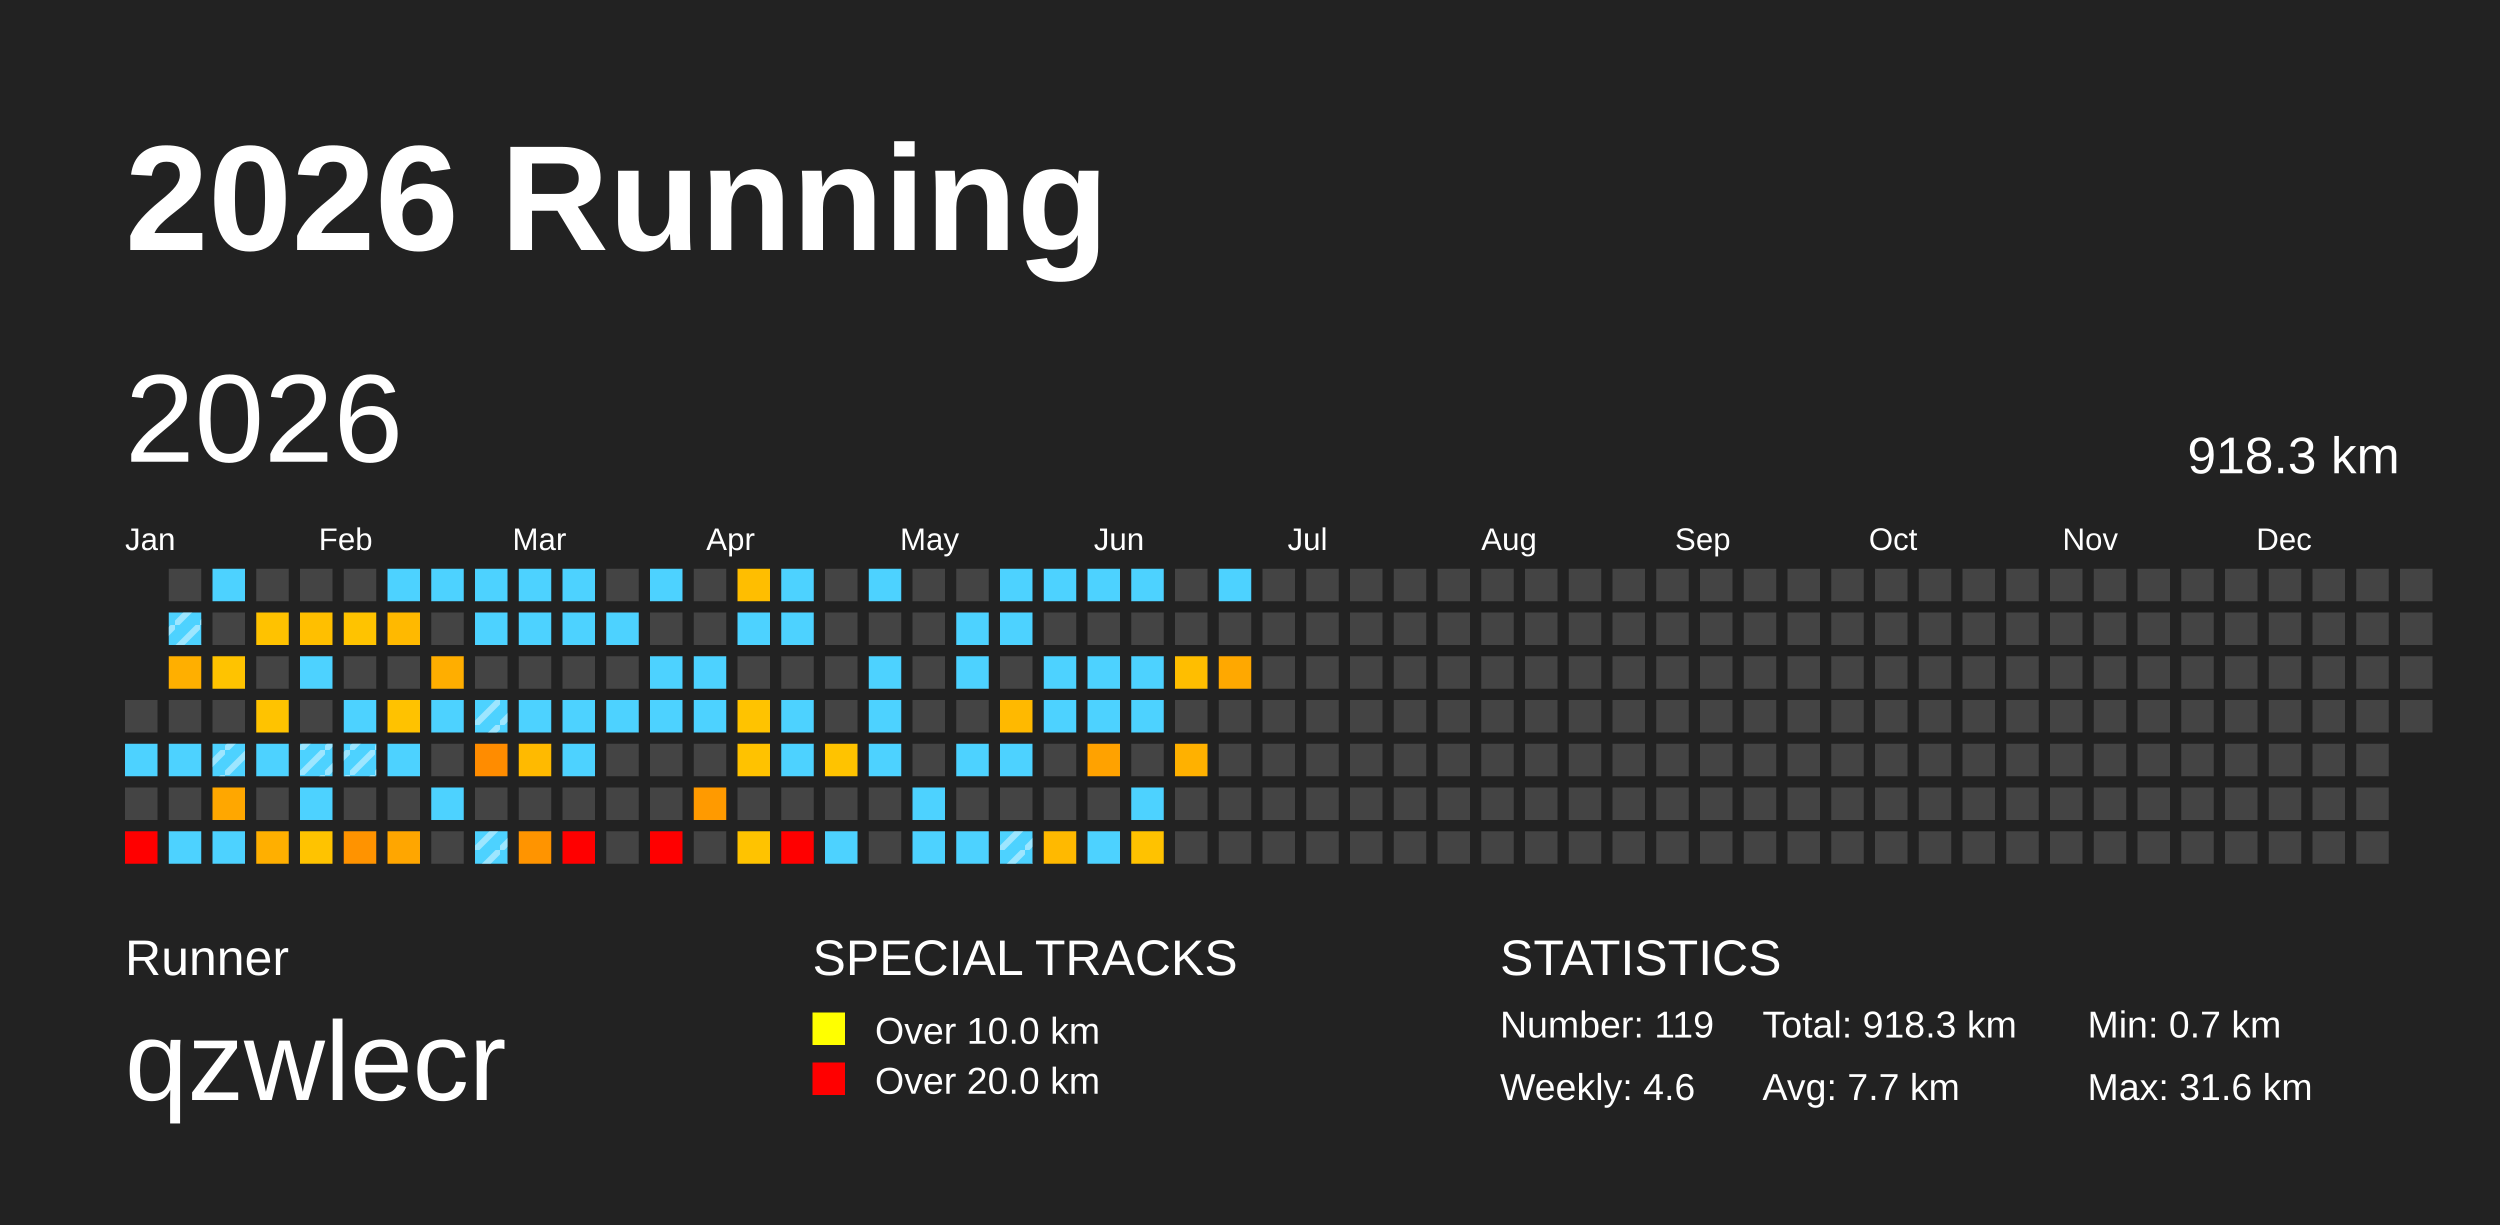
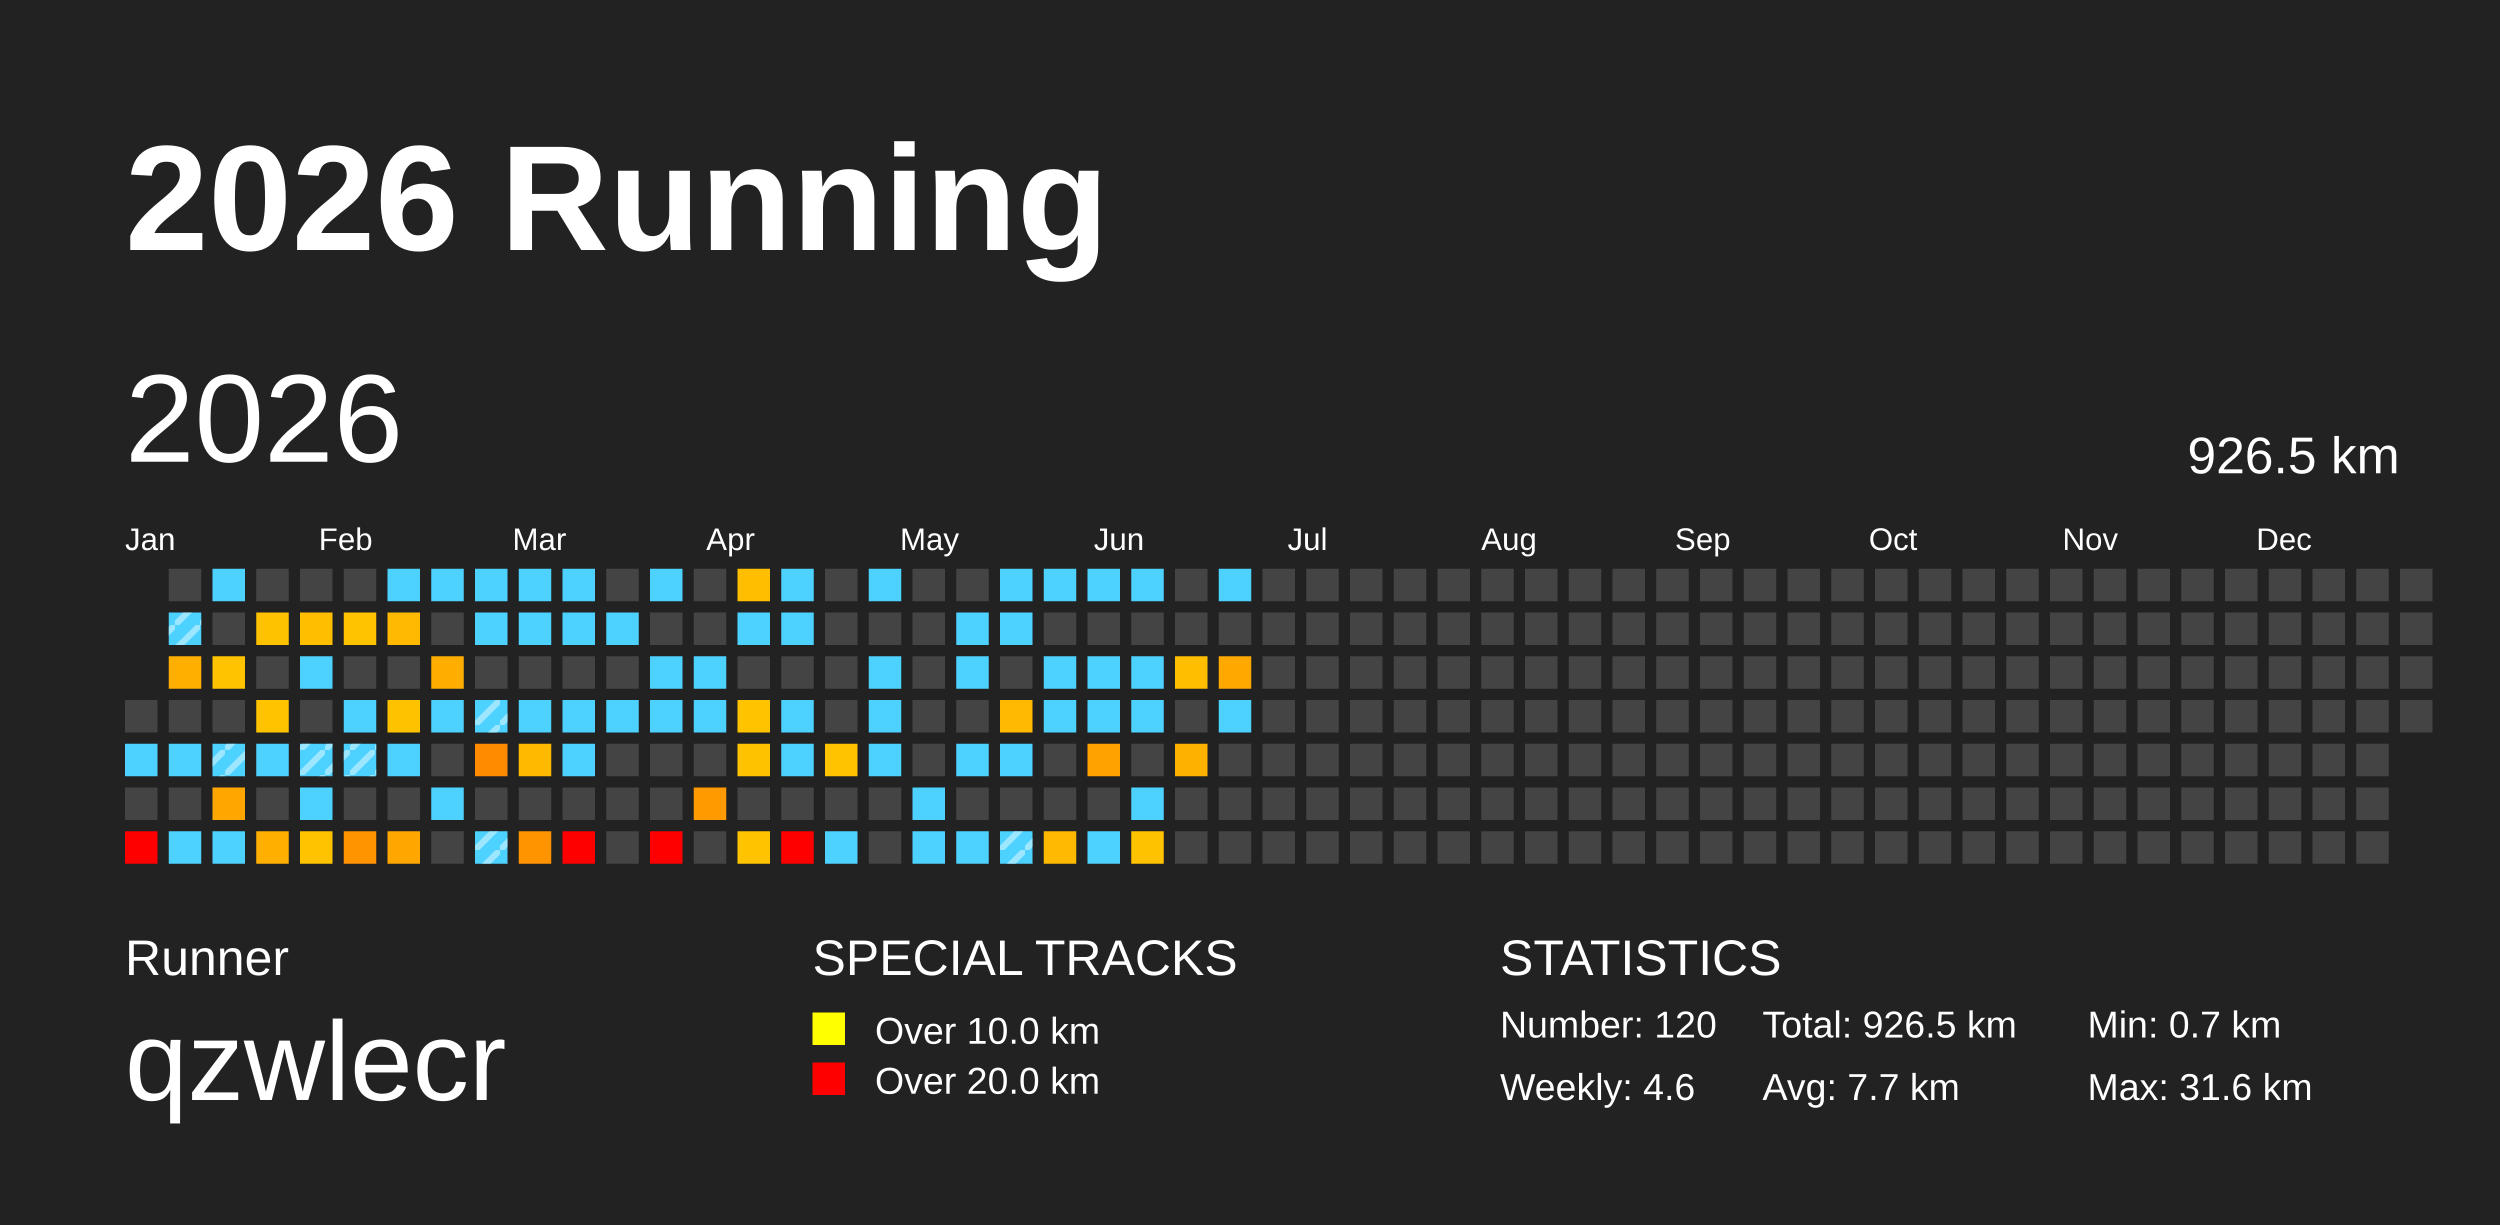
<svg xmlns="http://www.w3.org/2000/svg" baseProfile="full" height="98mm" version="1.1" viewBox="0,0,200,98" width="200mm">
  <defs>
    <pattern height="2" id="indoor-stripe" patternUnits="userSpaceOnUse" width="2">
      <line stroke="white" stroke-opacity="0.45" stroke-width="0.5" x1="0" x2="2" y1="2" y2="0" />
    </pattern>
  </defs>
  <rect fill="#222222" height="98" width="200" x="0" y="0" />
  <text fill="#FFFFFF" style="font-size:12px; font-family:Arial; font-weight:bold;" x="10" y="20">2026 Running</text>
  <text fill="#FFFFFF" style="font-size:4px; font-family:Arial" x="10" y="78">Runner</text>
  <text fill="#FFFFFF" style="font-size:9px; font-family:Arial" x="10" y="88">qzwlecr</text>
  <text fill="#FFFFFF" style="font-size:4px; font-family:Arial" x="65" y="78">SPECIAL TRACKS</text>
  <rect fill="yellow" height="2.6" width="2.6" x="65" y="81" />
  <text fill="#FFFFFF" style="font-size:3px; font-family:Arial" x="70" y="83.5">Over 10.0 km</text>
  <rect fill="red" height="2.6" width="2.6" x="65" y="85" />
  <text fill="#FFFFFF" style="font-size:3px; font-family:Arial" x="70" y="87.5">Over 20.0 km</text>
  <text fill="#FFFFFF" style="font-size:4px; font-family:Arial" x="120" y="78">STATISTICS</text>
-   <text fill="#FFFFFF" style="font-size:3px; font-family:Arial" x="120" y="83">Number: 119</text>
+   <text fill="#FFFFFF" style="font-size:3px; font-family:Arial" x="120" y="83">Number: 120</text>
  <text fill="#FFFFFF" style="font-size:3px; font-family:Arial" x="120" y="88">Weekly: 4.6</text>
-   <text fill="#FFFFFF" style="font-size:3px; font-family:Arial" x="141" y="83">Total: 918.3 km</text>
+   <text fill="#FFFFFF" style="font-size:3px; font-family:Arial" x="141" y="83">Total: 926.5 km</text>
  <text fill="#FFFFFF" style="font-size:3px; font-family:Arial" x="141" y="88">Avg: 7.7 km</text>
  <text fill="#FFFFFF" style="font-size:3px; font-family:Arial" x="167" y="83">Min: 0.7 km</text>
  <text fill="#FFFFFF" style="font-size:3px; font-family:Arial" x="167" y="88">Max: 31.6 km</text>
  <text dominant-baseline="hanging" fill="#FFFFFF" style="font-size:10.0px; font-family:Arial;" x="10" y="30">2026</text>
-   <text dominant-baseline="hanging" fill="#FFFFFF" style="font-size:4.125px; font-family:Arial;" x="175" y="35">918.3 km</text>
+   <text dominant-baseline="hanging" fill="#FFFFFF" style="font-size:4.125px; font-family:Arial;" x="175" y="35">926.5 km</text>
  <text fill="#FFFFFF" style="font-size:2.5px; font-family:Arial" x="10.0" y="44">Jan</text>
  <text fill="#FFFFFF" style="font-size:2.5px; font-family:Arial" x="25.5" y="44">Feb</text>
  <text fill="#FFFFFF" style="font-size:2.5px; font-family:Arial" x="41.0" y="44">Mar</text>
  <text fill="#FFFFFF" style="font-size:2.5px; font-family:Arial" x="56.5" y="44">Apr</text>
  <text fill="#FFFFFF" style="font-size:2.5px; font-family:Arial" x="72.0" y="44">May</text>
  <text fill="#FFFFFF" style="font-size:2.5px; font-family:Arial" x="87.5" y="44">Jun</text>
  <text fill="#FFFFFF" style="font-size:2.5px; font-family:Arial" x="103.0" y="44">Jul</text>
  <text fill="#FFFFFF" style="font-size:2.5px; font-family:Arial" x="118.5" y="44">Aug</text>
  <text fill="#FFFFFF" style="font-size:2.5px; font-family:Arial" x="134.0" y="44">Sep</text>
  <text fill="#FFFFFF" style="font-size:2.5px; font-family:Arial" x="149.5" y="44">Oct</text>
  <text fill="#FFFFFF" style="font-size:2.5px; font-family:Arial" x="165.0" y="44">Nov</text>
  <text fill="#FFFFFF" style="font-size:2.5px; font-family:Arial" x="180.5" y="44">Dec</text>
  <rect fill="#444444" height="2.6" width="2.6" x="10.0" y="56.0" />
  <rect fill="#4dd2ff" height="2.6" width="2.6" x="10.0" y="59.5" />
  <rect fill="#444444" height="2.6" width="2.6" x="10.0" y="63.0" />
  <rect fill="red" height="2.6" width="2.6" x="10.0" y="66.5" />
  <rect fill="#444444" height="2.6" width="2.6" x="13.5" y="45.5" />
  <rect fill="#4dd2ff" height="2.6" width="2.6" x="13.5" y="49.0" />
  <rect fill="url(#indoor-stripe)" height="2.6" style="pointer-events: none;" width="2.6" x="13.5" y="49.0" />
  <rect fill="#ffaf00" height="2.6" width="2.6" x="13.5" y="52.5" />
  <rect fill="#444444" height="2.6" width="2.6" x="13.5" y="56.0" />
  <rect fill="#4dd2ff" height="2.6" width="2.6" x="13.5" y="59.5" />
  <rect fill="#444444" height="2.6" width="2.6" x="13.5" y="63.0" />
  <rect fill="#4dd2ff" height="2.6" width="2.6" x="13.5" y="66.5" />
  <rect fill="#4dd2ff" height="2.6" width="2.6" x="17.0" y="45.5" />
  <rect fill="#444444" height="2.6" width="2.6" x="17.0" y="49.0" />
  <rect fill="#ffc300" height="2.6" width="2.6" x="17.0" y="52.5" />
  <rect fill="#444444" height="2.6" width="2.6" x="17.0" y="56.0" />
  <rect fill="#4dd2ff" height="2.6" width="2.6" x="17.0" y="59.5" />
  <rect fill="url(#indoor-stripe)" height="2.6" style="pointer-events: none;" width="2.6" x="17.0" y="59.5" />
  <rect fill="#ffa700" height="2.6" width="2.6" x="17.0" y="63.0" />
  <rect fill="#4dd2ff" height="2.6" width="2.6" x="17.0" y="66.5" />
  <rect fill="#444444" height="2.6" width="2.6" x="20.5" y="45.5" />
  <rect fill="#ffc200" height="2.6" width="2.6" x="20.5" y="49.0" />
  <rect fill="#444444" height="2.6" width="2.6" x="20.5" y="52.5" />
  <rect fill="#ffc300" height="2.6" width="2.6" x="20.5" y="56.0" />
  <rect fill="#4dd2ff" height="2.6" width="2.6" x="20.5" y="59.5" />
  <rect fill="#444444" height="2.6" width="2.6" x="20.5" y="63.0" />
  <rect fill="#ffaf00" height="2.6" width="2.6" x="20.5" y="66.5" />
  <rect fill="#444444" height="2.6" width="2.6" x="24.0" y="45.5" />
  <rect fill="#ffbf00" height="2.6" width="2.6" x="24.0" y="49.0" />
  <rect fill="#4dd2ff" height="2.6" width="2.6" x="24.0" y="52.5" />
  <rect fill="#444444" height="2.6" width="2.6" x="24.0" y="56.0" />
  <rect fill="#4dd2ff" height="2.6" width="2.6" x="24.0" y="59.5" />
  <rect fill="url(#indoor-stripe)" height="2.6" style="pointer-events: none;" width="2.6" x="24.0" y="59.5" />
  <rect fill="#4dd2ff" height="2.6" width="2.6" x="24.0" y="63.0" />
  <rect fill="#ffc300" height="2.6" width="2.6" x="24.0" y="66.5" />
  <rect fill="#444444" height="2.6" width="2.6" x="27.5" y="45.5" />
  <rect fill="#ffc300" height="2.6" width="2.6" x="27.5" y="49.0" />
  <rect fill="#444444" height="2.6" width="2.6" x="27.5" y="52.5" />
  <rect fill="#4dd2ff" height="2.6" width="2.6" x="27.5" y="56.0" />
  <rect fill="#4dd2ff" height="2.6" width="2.6" x="27.5" y="59.5" />
  <rect fill="url(#indoor-stripe)" height="2.6" style="pointer-events: none;" width="2.6" x="27.5" y="59.5" />
  <rect fill="#444444" height="2.6" width="2.6" x="27.5" y="63.0" />
  <rect fill="#ff9300" height="2.6" width="2.6" x="27.5" y="66.5" />
  <rect fill="#4dd2ff" height="2.6" width="2.6" x="31.0" y="45.5" />
  <rect fill="#ffb900" height="2.6" width="2.6" x="31.0" y="49.0" />
  <rect fill="#444444" height="2.6" width="2.6" x="31.0" y="52.5" />
  <rect fill="#ffc200" height="2.6" width="2.6" x="31.0" y="56.0" />
  <rect fill="#4dd2ff" height="2.6" width="2.6" x="31.0" y="59.5" />
  <rect fill="#444444" height="2.6" width="2.6" x="31.0" y="63.0" />
  <rect fill="#ffa600" height="2.6" width="2.6" x="31.0" y="66.5" />
  <rect fill="#4dd2ff" height="2.6" width="2.6" x="34.5" y="45.5" />
  <rect fill="#444444" height="2.6" width="2.6" x="34.5" y="49.0" />
  <rect fill="#ffae00" height="2.6" width="2.6" x="34.5" y="52.5" />
  <rect fill="#4dd2ff" height="2.6" width="2.6" x="34.5" y="56.0" />
  <rect fill="#444444" height="2.6" width="2.6" x="34.5" y="59.5" />
  <rect fill="#4dd2ff" height="2.6" width="2.6" x="34.5" y="63.0" />
  <rect fill="#444444" height="2.6" width="2.6" x="34.5" y="66.5" />
  <rect fill="#4dd2ff" height="2.6" width="2.6" x="38.0" y="45.5" />
  <rect fill="#4dd2ff" height="2.6" width="2.6" x="38.0" y="49.0" />
  <rect fill="#444444" height="2.6" width="2.6" x="38.0" y="52.5" />
  <rect fill="#4dd2ff" height="2.6" width="2.6" x="38.0" y="56.0" />
  <rect fill="url(#indoor-stripe)" height="2.6" style="pointer-events: none;" width="2.6" x="38.0" y="56.0" />
  <rect fill="#ff8c00" height="2.6" width="2.6" x="38.0" y="59.5" />
  <rect fill="#444444" height="2.6" width="2.6" x="38.0" y="63.0" />
  <rect fill="#4dd2ff" height="2.6" width="2.6" x="38.0" y="66.5" />
  <rect fill="url(#indoor-stripe)" height="2.6" style="pointer-events: none;" width="2.6" x="38.0" y="66.5" />
  <rect fill="#4dd2ff" height="2.6" width="2.6" x="41.5" y="45.5" />
  <rect fill="#4dd2ff" height="2.6" width="2.6" x="41.5" y="49.0" />
  <rect fill="#444444" height="2.6" width="2.6" x="41.5" y="52.5" />
  <rect fill="#4dd2ff" height="2.6" width="2.6" x="41.5" y="56.0" />
  <rect fill="#ffba00" height="2.6" width="2.6" x="41.5" y="59.5" />
  <rect fill="#444444" height="2.6" width="2.6" x="41.5" y="63.0" />
  <rect fill="#ff9400" height="2.6" width="2.6" x="41.5" y="66.5" />
  <rect fill="#4dd2ff" height="2.6" width="2.6" x="45.0" y="45.5" />
  <rect fill="#4dd2ff" height="2.6" width="2.6" x="45.0" y="49.0" />
  <rect fill="#444444" height="2.6" width="2.6" x="45.0" y="52.5" />
  <rect fill="#4dd2ff" height="2.6" width="2.6" x="45.0" y="56.0" />
  <rect fill="#4dd2ff" height="2.6" width="2.6" x="45.0" y="59.5" />
  <rect fill="#444444" height="2.6" width="2.6" x="45.0" y="63.0" />
  <rect fill="red" height="2.6" width="2.6" x="45.0" y="66.5" />
  <rect fill="#444444" height="2.6" width="2.6" x="48.5" y="45.5" />
  <rect fill="#4dd2ff" height="2.6" width="2.6" x="48.5" y="49.0" />
  <rect fill="#444444" height="2.6" width="2.6" x="48.5" y="52.5" />
  <rect fill="#4dd2ff" height="2.6" width="2.6" x="48.5" y="56.0" />
  <rect fill="#444444" height="2.6" width="2.6" x="48.5" y="59.5" />
  <rect fill="#444444" height="2.6" width="2.6" x="48.5" y="63.0" />
  <rect fill="#444444" height="2.6" width="2.6" x="48.5" y="66.5" />
  <rect fill="#4dd2ff" height="2.6" width="2.6" x="52.0" y="45.5" />
  <rect fill="#444444" height="2.6" width="2.6" x="52.0" y="49.0" />
  <rect fill="#4dd2ff" height="2.6" width="2.6" x="52.0" y="52.5" />
  <rect fill="#4dd2ff" height="2.6" width="2.6" x="52.0" y="56.0" />
  <rect fill="#444444" height="2.6" width="2.6" x="52.0" y="59.5" />
  <rect fill="#444444" height="2.6" width="2.6" x="52.0" y="63.0" />
  <rect fill="red" height="2.6" width="2.6" x="52.0" y="66.5" />
  <rect fill="#444444" height="2.6" width="2.6" x="55.5" y="45.5" />
  <rect fill="#444444" height="2.6" width="2.6" x="55.5" y="49.0" />
  <rect fill="#4dd2ff" height="2.6" width="2.6" x="55.5" y="52.5" />
  <rect fill="#4dd2ff" height="2.6" width="2.6" x="55.5" y="56.0" />
  <rect fill="#444444" height="2.6" width="2.6" x="55.5" y="59.5" />
  <rect fill="#ff9a00" height="2.6" width="2.6" x="55.5" y="63.0" />
  <rect fill="#444444" height="2.6" width="2.6" x="55.5" y="66.5" />
  <rect fill="#ffbe00" height="2.6" width="2.6" x="59.0" y="45.5" />
  <rect fill="#4dd2ff" height="2.6" width="2.6" x="59.0" y="49.0" />
  <rect fill="#444444" height="2.6" width="2.6" x="59.0" y="52.5" />
  <rect fill="#ffc300" height="2.6" width="2.6" x="59.0" y="56.0" />
  <rect fill="#ffc200" height="2.6" width="2.6" x="59.0" y="59.5" />
  <rect fill="#444444" height="2.6" width="2.6" x="59.0" y="63.0" />
  <rect fill="#ffc300" height="2.6" width="2.6" x="59.0" y="66.5" />
  <rect fill="#4dd2ff" height="2.6" width="2.6" x="62.5" y="45.5" />
  <rect fill="#4dd2ff" height="2.6" width="2.6" x="62.5" y="49.0" />
  <rect fill="#444444" height="2.6" width="2.6" x="62.5" y="52.5" />
  <rect fill="#4dd2ff" height="2.6" width="2.6" x="62.5" y="56.0" />
  <rect fill="#4dd2ff" height="2.6" width="2.6" x="62.5" y="59.5" />
  <rect fill="#444444" height="2.6" width="2.6" x="62.5" y="63.0" />
  <rect fill="red" height="2.6" width="2.6" x="62.5" y="66.5" />
  <rect fill="#444444" height="2.6" width="2.6" x="66.0" y="45.5" />
  <rect fill="#444444" height="2.6" width="2.6" x="66.0" y="49.0" />
  <rect fill="#444444" height="2.6" width="2.6" x="66.0" y="52.5" />
  <rect fill="#444444" height="2.6" width="2.6" x="66.0" y="56.0" />
  <rect fill="#ffc300" height="2.6" width="2.6" x="66.0" y="59.5" />
  <rect fill="#444444" height="2.6" width="2.6" x="66.0" y="63.0" />
  <rect fill="#4dd2ff" height="2.6" width="2.6" x="66.0" y="66.5" />
  <rect fill="#4dd2ff" height="2.6" width="2.6" x="69.5" y="45.5" />
  <rect fill="#444444" height="2.6" width="2.6" x="69.5" y="49.0" />
  <rect fill="#4dd2ff" height="2.6" width="2.6" x="69.5" y="52.5" />
  <rect fill="#4dd2ff" height="2.6" width="2.6" x="69.5" y="56.0" />
  <rect fill="#4dd2ff" height="2.6" width="2.6" x="69.5" y="59.5" />
  <rect fill="#444444" height="2.6" width="2.6" x="69.5" y="63.0" />
  <rect fill="#444444" height="2.6" width="2.6" x="69.5" y="66.5" />
  <rect fill="#444444" height="2.6" width="2.6" x="73.0" y="45.5" />
  <rect fill="#444444" height="2.6" width="2.6" x="73.0" y="49.0" />
  <rect fill="#444444" height="2.6" width="2.6" x="73.0" y="52.5" />
  <rect fill="#444444" height="2.6" width="2.6" x="73.0" y="56.0" />
  <rect fill="#444444" height="2.6" width="2.6" x="73.0" y="59.5" />
  <rect fill="#4dd2ff" height="2.6" width="2.6" x="73.0" y="63.0" />
  <rect fill="#4dd2ff" height="2.6" width="2.6" x="73.0" y="66.5" />
  <rect fill="#444444" height="2.6" width="2.6" x="76.5" y="45.5" />
  <rect fill="#4dd2ff" height="2.6" width="2.6" x="76.5" y="49.0" />
  <rect fill="#4dd2ff" height="2.6" width="2.6" x="76.5" y="52.5" />
  <rect fill="#444444" height="2.6" width="2.6" x="76.5" y="56.0" />
  <rect fill="#4dd2ff" height="2.6" width="2.6" x="76.5" y="59.5" />
  <rect fill="#444444" height="2.6" width="2.6" x="76.5" y="63.0" />
  <rect fill="#4dd2ff" height="2.6" width="2.6" x="76.5" y="66.5" />
  <rect fill="#4dd2ff" height="2.6" width="2.6" x="80.0" y="45.5" />
  <rect fill="#4dd2ff" height="2.6" width="2.6" x="80.0" y="49.0" />
  <rect fill="#444444" height="2.6" width="2.6" x="80.0" y="52.5" />
  <rect fill="#ffb900" height="2.6" width="2.6" x="80.0" y="56.0" />
  <rect fill="#4dd2ff" height="2.6" width="2.6" x="80.0" y="59.5" />
  <rect fill="#444444" height="2.6" width="2.6" x="80.0" y="63.0" />
  <rect fill="#4dd2ff" height="2.6" width="2.6" x="80.0" y="66.5" />
  <rect fill="url(#indoor-stripe)" height="2.6" style="pointer-events: none;" width="2.6" x="80.0" y="66.5" />
  <rect fill="#4dd2ff" height="2.6" width="2.6" x="83.5" y="45.5" />
  <rect fill="#444444" height="2.6" width="2.6" x="83.5" y="49.0" />
  <rect fill="#4dd2ff" height="2.6" width="2.6" x="83.5" y="52.5" />
  <rect fill="#4dd2ff" height="2.6" width="2.6" x="83.5" y="56.0" />
  <rect fill="#444444" height="2.6" width="2.6" x="83.5" y="59.5" />
  <rect fill="#444444" height="2.6" width="2.6" x="83.5" y="63.0" />
  <rect fill="#ffb900" height="2.6" width="2.6" x="83.5" y="66.5" />
  <rect fill="#4dd2ff" height="2.6" width="2.6" x="87.0" y="45.5" />
  <rect fill="#444444" height="2.6" width="2.6" x="87.0" y="49.0" />
  <rect fill="#4dd2ff" height="2.6" width="2.6" x="87.0" y="52.5" />
  <rect fill="#4dd2ff" height="2.6" width="2.6" x="87.0" y="56.0" />
  <rect fill="#ffa200" height="2.6" width="2.6" x="87.0" y="59.5" />
  <rect fill="#444444" height="2.6" width="2.6" x="87.0" y="63.0" />
  <rect fill="#4dd2ff" height="2.6" width="2.6" x="87.0" y="66.5" />
  <rect fill="#4dd2ff" height="2.6" width="2.6" x="90.5" y="45.5" />
  <rect fill="#444444" height="2.6" width="2.6" x="90.5" y="49.0" />
  <rect fill="#4dd2ff" height="2.6" width="2.6" x="90.5" y="52.5" />
  <rect fill="#4dd2ff" height="2.6" width="2.6" x="90.5" y="56.0" />
  <rect fill="#444444" height="2.6" width="2.6" x="90.5" y="59.5" />
  <rect fill="#4dd2ff" height="2.6" width="2.6" x="90.5" y="63.0" />
  <rect fill="#ffc200" height="2.6" width="2.6" x="90.5" y="66.5" />
  <rect fill="#444444" height="2.6" width="2.6" x="94.0" y="45.5" />
  <rect fill="#444444" height="2.6" width="2.6" x="94.0" y="49.0" />
  <rect fill="#ffbe00" height="2.6" width="2.6" x="94.0" y="52.5" />
  <rect fill="#444444" height="2.6" width="2.6" x="94.0" y="56.0" />
  <rect fill="#ffb100" height="2.6" width="2.6" x="94.0" y="59.5" />
  <rect fill="#444444" height="2.6" width="2.6" x="94.0" y="63.0" />
  <rect fill="#444444" height="2.6" width="2.6" x="94.0" y="66.5" />
  <rect fill="#4dd2ff" height="2.6" width="2.6" x="97.5" y="45.5" />
  <rect fill="#444444" height="2.6" width="2.6" x="97.5" y="49.0" />
  <rect fill="#ffa800" height="2.6" width="2.6" x="97.5" y="52.5" />
-   <rect fill="#444444" height="2.6" width="2.6" x="97.5" y="56.0" />
+   <rect fill="#4dd2ff" height="2.6" width="2.6" x="97.5" y="56.0" />
  <rect fill="#444444" height="2.6" width="2.6" x="97.5" y="59.5" />
  <rect fill="#444444" height="2.6" width="2.6" x="97.5" y="63.0" />
  <rect fill="#444444" height="2.6" width="2.6" x="97.5" y="66.5" />
  <rect fill="#444444" height="2.6" width="2.6" x="101.0" y="45.5" />
  <rect fill="#444444" height="2.6" width="2.6" x="101.0" y="49.0" />
  <rect fill="#444444" height="2.6" width="2.6" x="101.0" y="52.5" />
  <rect fill="#444444" height="2.6" width="2.6" x="101.0" y="56.0" />
  <rect fill="#444444" height="2.6" width="2.6" x="101.0" y="59.5" />
  <rect fill="#444444" height="2.6" width="2.6" x="101.0" y="63.0" />
  <rect fill="#444444" height="2.6" width="2.6" x="101.0" y="66.5" />
  <rect fill="#444444" height="2.6" width="2.6" x="104.5" y="45.5" />
  <rect fill="#444444" height="2.6" width="2.6" x="104.5" y="49.0" />
  <rect fill="#444444" height="2.6" width="2.6" x="104.5" y="52.5" />
  <rect fill="#444444" height="2.6" width="2.6" x="104.5" y="56.0" />
  <rect fill="#444444" height="2.6" width="2.6" x="104.5" y="59.5" />
  <rect fill="#444444" height="2.6" width="2.6" x="104.5" y="63.0" />
  <rect fill="#444444" height="2.6" width="2.6" x="104.5" y="66.5" />
  <rect fill="#444444" height="2.6" width="2.6" x="108.0" y="45.5" />
  <rect fill="#444444" height="2.6" width="2.6" x="108.0" y="49.0" />
  <rect fill="#444444" height="2.6" width="2.6" x="108.0" y="52.5" />
  <rect fill="#444444" height="2.6" width="2.6" x="108.0" y="56.0" />
  <rect fill="#444444" height="2.6" width="2.6" x="108.0" y="59.5" />
  <rect fill="#444444" height="2.6" width="2.6" x="108.0" y="63.0" />
  <rect fill="#444444" height="2.6" width="2.6" x="108.0" y="66.5" />
  <rect fill="#444444" height="2.6" width="2.6" x="111.5" y="45.5" />
  <rect fill="#444444" height="2.6" width="2.6" x="111.5" y="49.0" />
  <rect fill="#444444" height="2.6" width="2.6" x="111.5" y="52.5" />
  <rect fill="#444444" height="2.6" width="2.6" x="111.5" y="56.0" />
  <rect fill="#444444" height="2.6" width="2.6" x="111.5" y="59.5" />
  <rect fill="#444444" height="2.6" width="2.6" x="111.5" y="63.0" />
  <rect fill="#444444" height="2.6" width="2.6" x="111.5" y="66.5" />
  <rect fill="#444444" height="2.6" width="2.6" x="115.0" y="45.5" />
  <rect fill="#444444" height="2.6" width="2.6" x="115.0" y="49.0" />
  <rect fill="#444444" height="2.6" width="2.6" x="115.0" y="52.5" />
  <rect fill="#444444" height="2.6" width="2.6" x="115.0" y="56.0" />
  <rect fill="#444444" height="2.6" width="2.6" x="115.0" y="59.5" />
  <rect fill="#444444" height="2.6" width="2.6" x="115.0" y="63.0" />
  <rect fill="#444444" height="2.6" width="2.6" x="115.0" y="66.5" />
  <rect fill="#444444" height="2.6" width="2.6" x="118.5" y="45.5" />
  <rect fill="#444444" height="2.6" width="2.6" x="118.5" y="49.0" />
  <rect fill="#444444" height="2.6" width="2.6" x="118.5" y="52.5" />
  <rect fill="#444444" height="2.6" width="2.6" x="118.5" y="56.0" />
  <rect fill="#444444" height="2.6" width="2.6" x="118.5" y="59.5" />
  <rect fill="#444444" height="2.6" width="2.6" x="118.5" y="63.0" />
  <rect fill="#444444" height="2.6" width="2.6" x="118.5" y="66.5" />
  <rect fill="#444444" height="2.6" width="2.6" x="122.0" y="45.5" />
  <rect fill="#444444" height="2.6" width="2.6" x="122.0" y="49.0" />
  <rect fill="#444444" height="2.6" width="2.6" x="122.0" y="52.5" />
  <rect fill="#444444" height="2.6" width="2.6" x="122.0" y="56.0" />
  <rect fill="#444444" height="2.6" width="2.6" x="122.0" y="59.5" />
  <rect fill="#444444" height="2.6" width="2.6" x="122.0" y="63.0" />
  <rect fill="#444444" height="2.6" width="2.6" x="122.0" y="66.5" />
  <rect fill="#444444" height="2.6" width="2.6" x="125.5" y="45.5" />
  <rect fill="#444444" height="2.6" width="2.6" x="125.5" y="49.0" />
  <rect fill="#444444" height="2.6" width="2.6" x="125.5" y="52.5" />
  <rect fill="#444444" height="2.6" width="2.6" x="125.5" y="56.0" />
  <rect fill="#444444" height="2.6" width="2.6" x="125.5" y="59.5" />
  <rect fill="#444444" height="2.6" width="2.6" x="125.5" y="63.0" />
  <rect fill="#444444" height="2.6" width="2.6" x="125.5" y="66.5" />
  <rect fill="#444444" height="2.6" width="2.6" x="129.0" y="45.5" />
  <rect fill="#444444" height="2.6" width="2.6" x="129.0" y="49.0" />
  <rect fill="#444444" height="2.6" width="2.6" x="129.0" y="52.5" />
  <rect fill="#444444" height="2.6" width="2.6" x="129.0" y="56.0" />
  <rect fill="#444444" height="2.6" width="2.6" x="129.0" y="59.5" />
  <rect fill="#444444" height="2.6" width="2.6" x="129.0" y="63.0" />
  <rect fill="#444444" height="2.6" width="2.6" x="129.0" y="66.5" />
  <rect fill="#444444" height="2.6" width="2.6" x="132.5" y="45.5" />
  <rect fill="#444444" height="2.6" width="2.6" x="132.5" y="49.0" />
  <rect fill="#444444" height="2.6" width="2.6" x="132.5" y="52.5" />
  <rect fill="#444444" height="2.6" width="2.6" x="132.5" y="56.0" />
  <rect fill="#444444" height="2.6" width="2.6" x="132.5" y="59.5" />
  <rect fill="#444444" height="2.6" width="2.6" x="132.5" y="63.0" />
  <rect fill="#444444" height="2.6" width="2.6" x="132.5" y="66.5" />
  <rect fill="#444444" height="2.6" width="2.6" x="136.0" y="45.5" />
  <rect fill="#444444" height="2.6" width="2.6" x="136.0" y="49.0" />
  <rect fill="#444444" height="2.6" width="2.6" x="136.0" y="52.5" />
  <rect fill="#444444" height="2.6" width="2.6" x="136.0" y="56.0" />
  <rect fill="#444444" height="2.6" width="2.6" x="136.0" y="59.5" />
  <rect fill="#444444" height="2.6" width="2.6" x="136.0" y="63.0" />
  <rect fill="#444444" height="2.6" width="2.6" x="136.0" y="66.5" />
  <rect fill="#444444" height="2.6" width="2.6" x="139.5" y="45.5" />
  <rect fill="#444444" height="2.6" width="2.6" x="139.5" y="49.0" />
  <rect fill="#444444" height="2.6" width="2.6" x="139.5" y="52.5" />
  <rect fill="#444444" height="2.6" width="2.6" x="139.5" y="56.0" />
  <rect fill="#444444" height="2.6" width="2.6" x="139.5" y="59.5" />
  <rect fill="#444444" height="2.6" width="2.6" x="139.5" y="63.0" />
  <rect fill="#444444" height="2.6" width="2.6" x="139.5" y="66.5" />
  <rect fill="#444444" height="2.6" width="2.6" x="143.0" y="45.5" />
  <rect fill="#444444" height="2.6" width="2.6" x="143.0" y="49.0" />
  <rect fill="#444444" height="2.6" width="2.6" x="143.0" y="52.5" />
  <rect fill="#444444" height="2.6" width="2.6" x="143.0" y="56.0" />
  <rect fill="#444444" height="2.6" width="2.6" x="143.0" y="59.5" />
  <rect fill="#444444" height="2.6" width="2.6" x="143.0" y="63.0" />
  <rect fill="#444444" height="2.6" width="2.6" x="143.0" y="66.5" />
  <rect fill="#444444" height="2.6" width="2.6" x="146.5" y="45.5" />
  <rect fill="#444444" height="2.6" width="2.6" x="146.5" y="49.0" />
  <rect fill="#444444" height="2.6" width="2.6" x="146.5" y="52.5" />
  <rect fill="#444444" height="2.6" width="2.6" x="146.5" y="56.0" />
  <rect fill="#444444" height="2.6" width="2.6" x="146.5" y="59.5" />
  <rect fill="#444444" height="2.6" width="2.6" x="146.5" y="63.0" />
  <rect fill="#444444" height="2.6" width="2.6" x="146.5" y="66.5" />
  <rect fill="#444444" height="2.6" width="2.6" x="150.0" y="45.5" />
  <rect fill="#444444" height="2.6" width="2.6" x="150.0" y="49.0" />
  <rect fill="#444444" height="2.6" width="2.6" x="150.0" y="52.5" />
  <rect fill="#444444" height="2.6" width="2.6" x="150.0" y="56.0" />
  <rect fill="#444444" height="2.6" width="2.6" x="150.0" y="59.5" />
  <rect fill="#444444" height="2.6" width="2.6" x="150.0" y="63.0" />
  <rect fill="#444444" height="2.6" width="2.6" x="150.0" y="66.5" />
  <rect fill="#444444" height="2.6" width="2.6" x="153.5" y="45.5" />
  <rect fill="#444444" height="2.6" width="2.6" x="153.5" y="49.0" />
  <rect fill="#444444" height="2.6" width="2.6" x="153.5" y="52.5" />
  <rect fill="#444444" height="2.6" width="2.6" x="153.5" y="56.0" />
  <rect fill="#444444" height="2.6" width="2.6" x="153.5" y="59.5" />
  <rect fill="#444444" height="2.6" width="2.6" x="153.5" y="63.0" />
  <rect fill="#444444" height="2.6" width="2.6" x="153.5" y="66.5" />
  <rect fill="#444444" height="2.6" width="2.6" x="157.0" y="45.5" />
  <rect fill="#444444" height="2.6" width="2.6" x="157.0" y="49.0" />
  <rect fill="#444444" height="2.6" width="2.6" x="157.0" y="52.5" />
  <rect fill="#444444" height="2.6" width="2.6" x="157.0" y="56.0" />
  <rect fill="#444444" height="2.6" width="2.6" x="157.0" y="59.5" />
  <rect fill="#444444" height="2.6" width="2.6" x="157.0" y="63.0" />
  <rect fill="#444444" height="2.6" width="2.6" x="157.0" y="66.5" />
  <rect fill="#444444" height="2.6" width="2.6" x="160.5" y="45.5" />
  <rect fill="#444444" height="2.6" width="2.6" x="160.5" y="49.0" />
  <rect fill="#444444" height="2.6" width="2.6" x="160.5" y="52.5" />
  <rect fill="#444444" height="2.6" width="2.6" x="160.5" y="56.0" />
  <rect fill="#444444" height="2.6" width="2.6" x="160.5" y="59.5" />
  <rect fill="#444444" height="2.6" width="2.6" x="160.5" y="63.0" />
  <rect fill="#444444" height="2.6" width="2.6" x="160.5" y="66.5" />
  <rect fill="#444444" height="2.6" width="2.6" x="164.0" y="45.5" />
  <rect fill="#444444" height="2.6" width="2.6" x="164.0" y="49.0" />
  <rect fill="#444444" height="2.6" width="2.6" x="164.0" y="52.5" />
  <rect fill="#444444" height="2.6" width="2.6" x="164.0" y="56.0" />
  <rect fill="#444444" height="2.6" width="2.6" x="164.0" y="59.5" />
  <rect fill="#444444" height="2.6" width="2.6" x="164.0" y="63.0" />
  <rect fill="#444444" height="2.6" width="2.6" x="164.0" y="66.5" />
  <rect fill="#444444" height="2.6" width="2.6" x="167.5" y="45.5" />
  <rect fill="#444444" height="2.6" width="2.6" x="167.5" y="49.0" />
  <rect fill="#444444" height="2.6" width="2.6" x="167.5" y="52.5" />
  <rect fill="#444444" height="2.6" width="2.6" x="167.5" y="56.0" />
  <rect fill="#444444" height="2.6" width="2.6" x="167.5" y="59.5" />
  <rect fill="#444444" height="2.6" width="2.6" x="167.5" y="63.0" />
  <rect fill="#444444" height="2.6" width="2.6" x="167.5" y="66.5" />
  <rect fill="#444444" height="2.6" width="2.6" x="171.0" y="45.5" />
  <rect fill="#444444" height="2.6" width="2.6" x="171.0" y="49.0" />
  <rect fill="#444444" height="2.6" width="2.6" x="171.0" y="52.5" />
  <rect fill="#444444" height="2.6" width="2.6" x="171.0" y="56.0" />
  <rect fill="#444444" height="2.6" width="2.6" x="171.0" y="59.5" />
  <rect fill="#444444" height="2.6" width="2.6" x="171.0" y="63.0" />
  <rect fill="#444444" height="2.6" width="2.6" x="171.0" y="66.5" />
  <rect fill="#444444" height="2.6" width="2.6" x="174.5" y="45.5" />
  <rect fill="#444444" height="2.6" width="2.6" x="174.5" y="49.0" />
  <rect fill="#444444" height="2.6" width="2.6" x="174.5" y="52.5" />
  <rect fill="#444444" height="2.6" width="2.6" x="174.5" y="56.0" />
  <rect fill="#444444" height="2.6" width="2.6" x="174.5" y="59.5" />
  <rect fill="#444444" height="2.6" width="2.6" x="174.5" y="63.0" />
  <rect fill="#444444" height="2.6" width="2.6" x="174.5" y="66.5" />
  <rect fill="#444444" height="2.6" width="2.6" x="178.0" y="45.5" />
  <rect fill="#444444" height="2.6" width="2.6" x="178.0" y="49.0" />
  <rect fill="#444444" height="2.6" width="2.6" x="178.0" y="52.5" />
  <rect fill="#444444" height="2.6" width="2.6" x="178.0" y="56.0" />
  <rect fill="#444444" height="2.6" width="2.6" x="178.0" y="59.5" />
  <rect fill="#444444" height="2.6" width="2.6" x="178.0" y="63.0" />
  <rect fill="#444444" height="2.6" width="2.6" x="178.0" y="66.5" />
  <rect fill="#444444" height="2.6" width="2.6" x="181.5" y="45.5" />
  <rect fill="#444444" height="2.6" width="2.6" x="181.5" y="49.0" />
  <rect fill="#444444" height="2.6" width="2.6" x="181.5" y="52.5" />
  <rect fill="#444444" height="2.6" width="2.6" x="181.5" y="56.0" />
  <rect fill="#444444" height="2.6" width="2.6" x="181.5" y="59.5" />
  <rect fill="#444444" height="2.6" width="2.6" x="181.5" y="63.0" />
  <rect fill="#444444" height="2.6" width="2.6" x="181.5" y="66.5" />
  <rect fill="#444444" height="2.6" width="2.6" x="185.0" y="45.5" />
  <rect fill="#444444" height="2.6" width="2.6" x="185.0" y="49.0" />
  <rect fill="#444444" height="2.6" width="2.6" x="185.0" y="52.5" />
  <rect fill="#444444" height="2.6" width="2.6" x="185.0" y="56.0" />
  <rect fill="#444444" height="2.6" width="2.6" x="185.0" y="59.5" />
  <rect fill="#444444" height="2.6" width="2.6" x="185.0" y="63.0" />
  <rect fill="#444444" height="2.6" width="2.6" x="185.0" y="66.5" />
  <rect fill="#444444" height="2.6" width="2.6" x="188.5" y="45.5" />
  <rect fill="#444444" height="2.6" width="2.6" x="188.5" y="49.0" />
  <rect fill="#444444" height="2.6" width="2.6" x="188.5" y="52.5" />
  <rect fill="#444444" height="2.6" width="2.6" x="188.5" y="56.0" />
  <rect fill="#444444" height="2.6" width="2.6" x="188.5" y="59.5" />
  <rect fill="#444444" height="2.6" width="2.6" x="188.5" y="63.0" />
  <rect fill="#444444" height="2.6" width="2.6" x="188.5" y="66.5" />
  <rect fill="#444444" height="2.6" width="2.6" x="192.0" y="45.5" />
  <rect fill="#444444" height="2.6" width="2.6" x="192.0" y="49.0" />
  <rect fill="#444444" height="2.6" width="2.6" x="192.0" y="52.5" />
  <rect fill="#444444" height="2.6" width="2.6" x="192.0" y="56.0" />
</svg>
